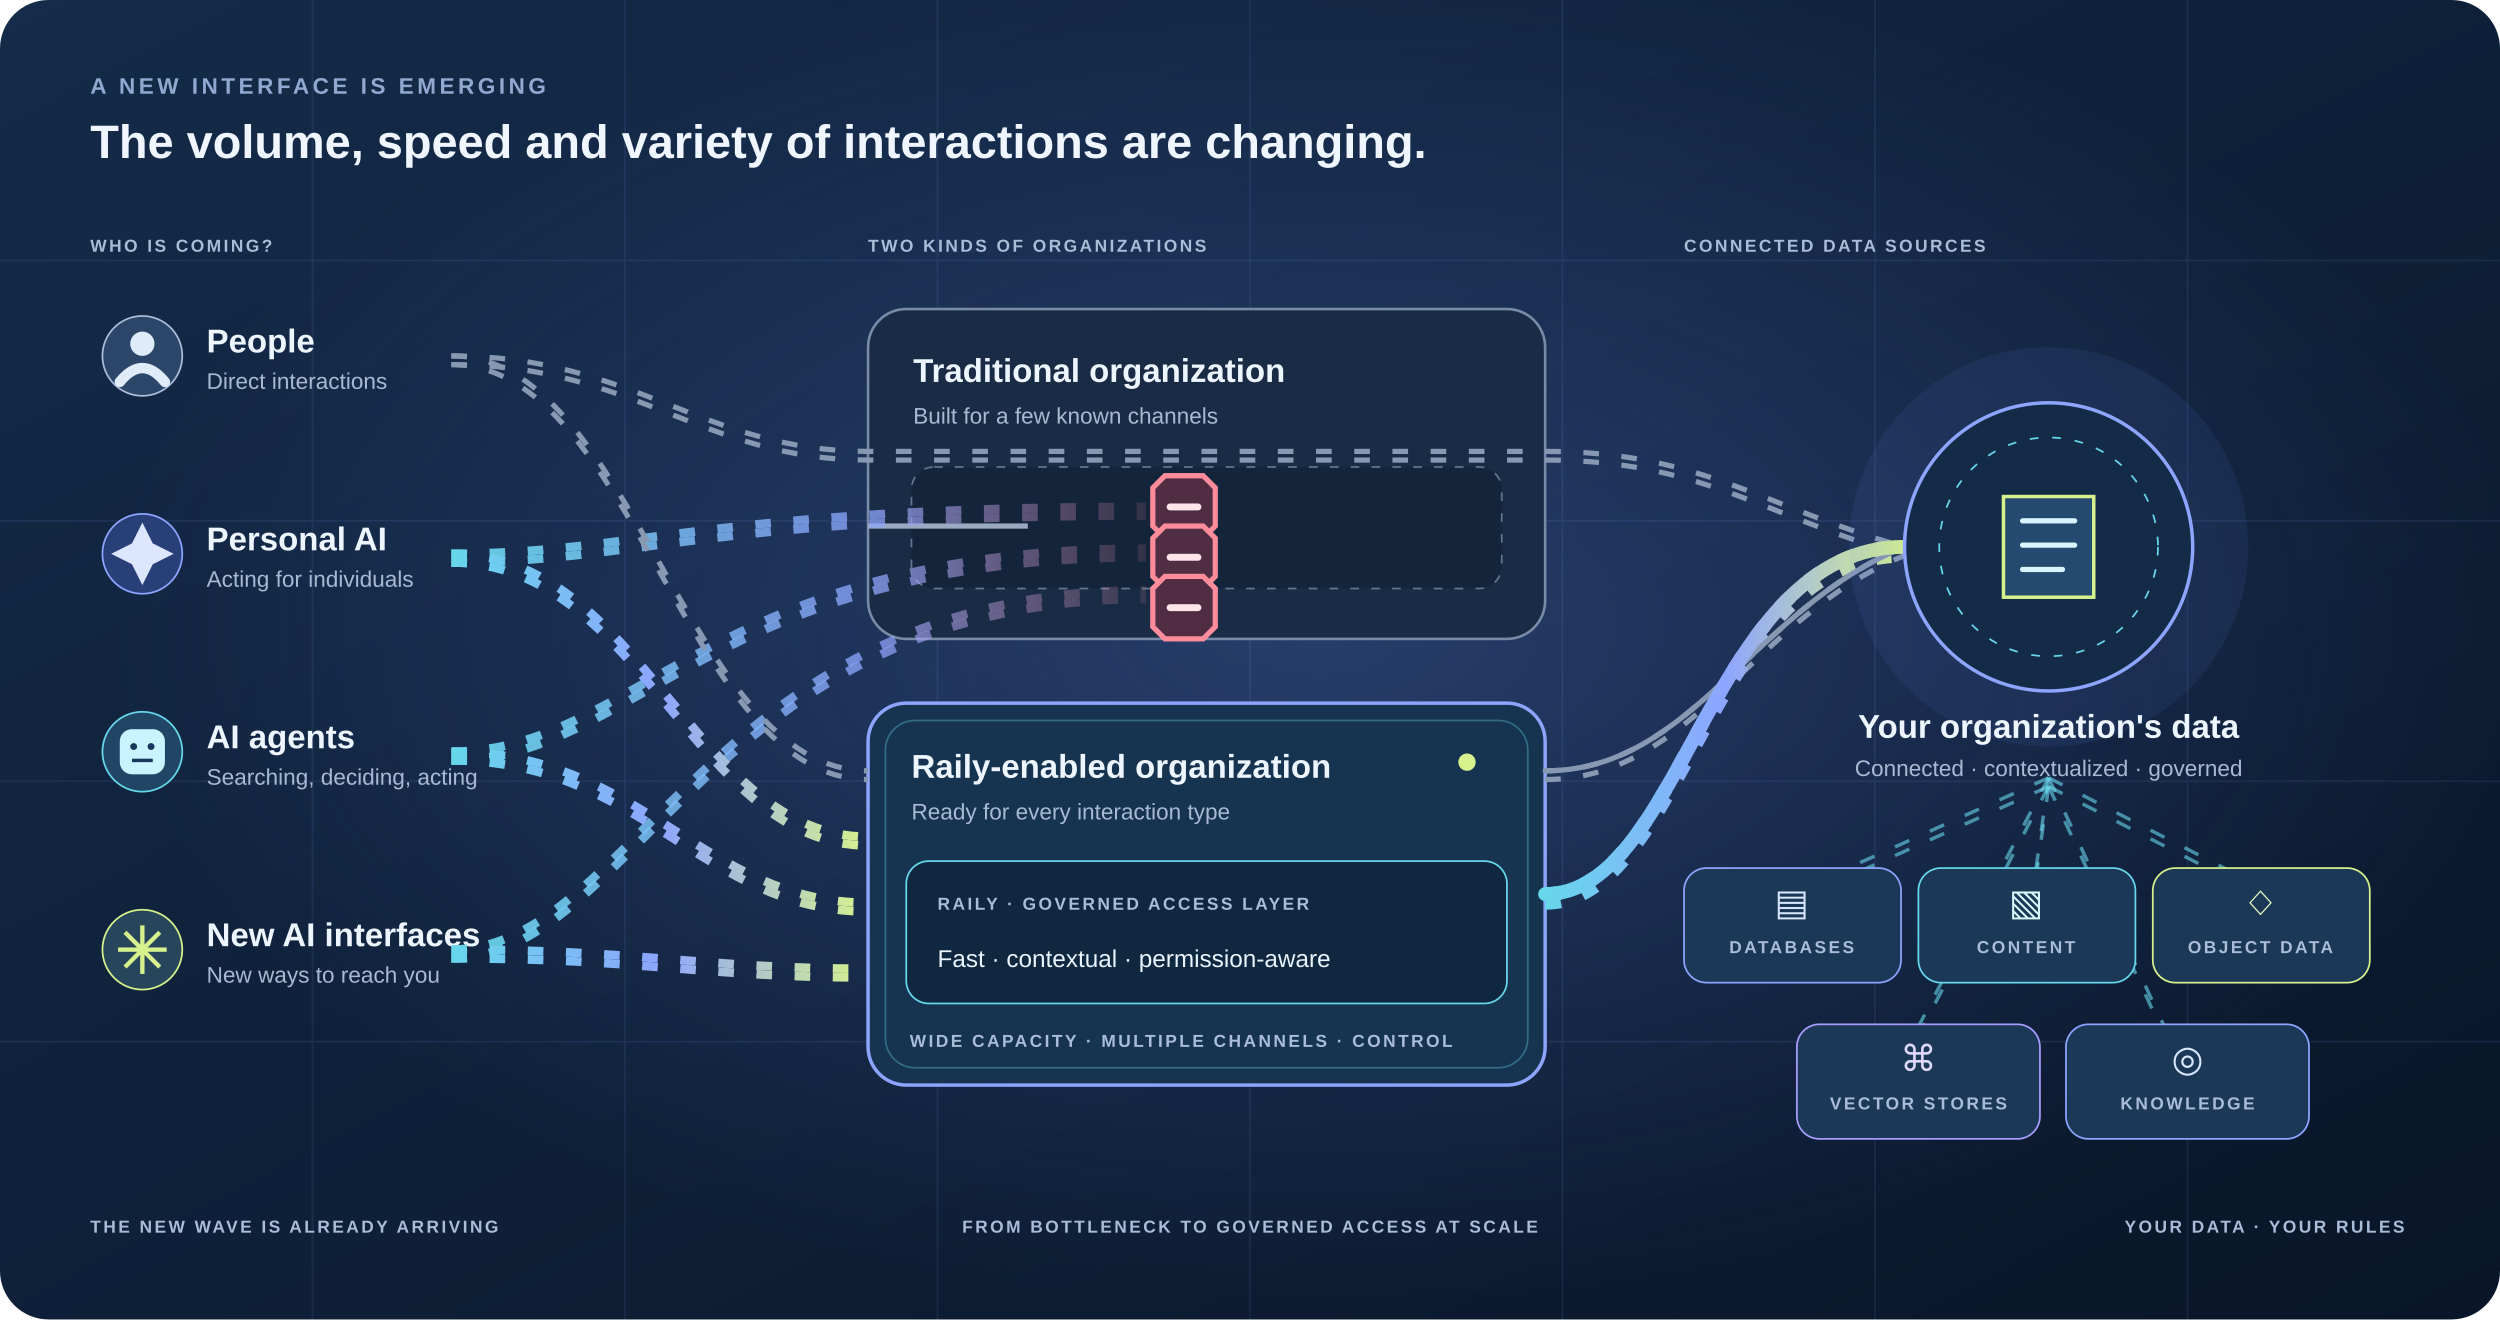
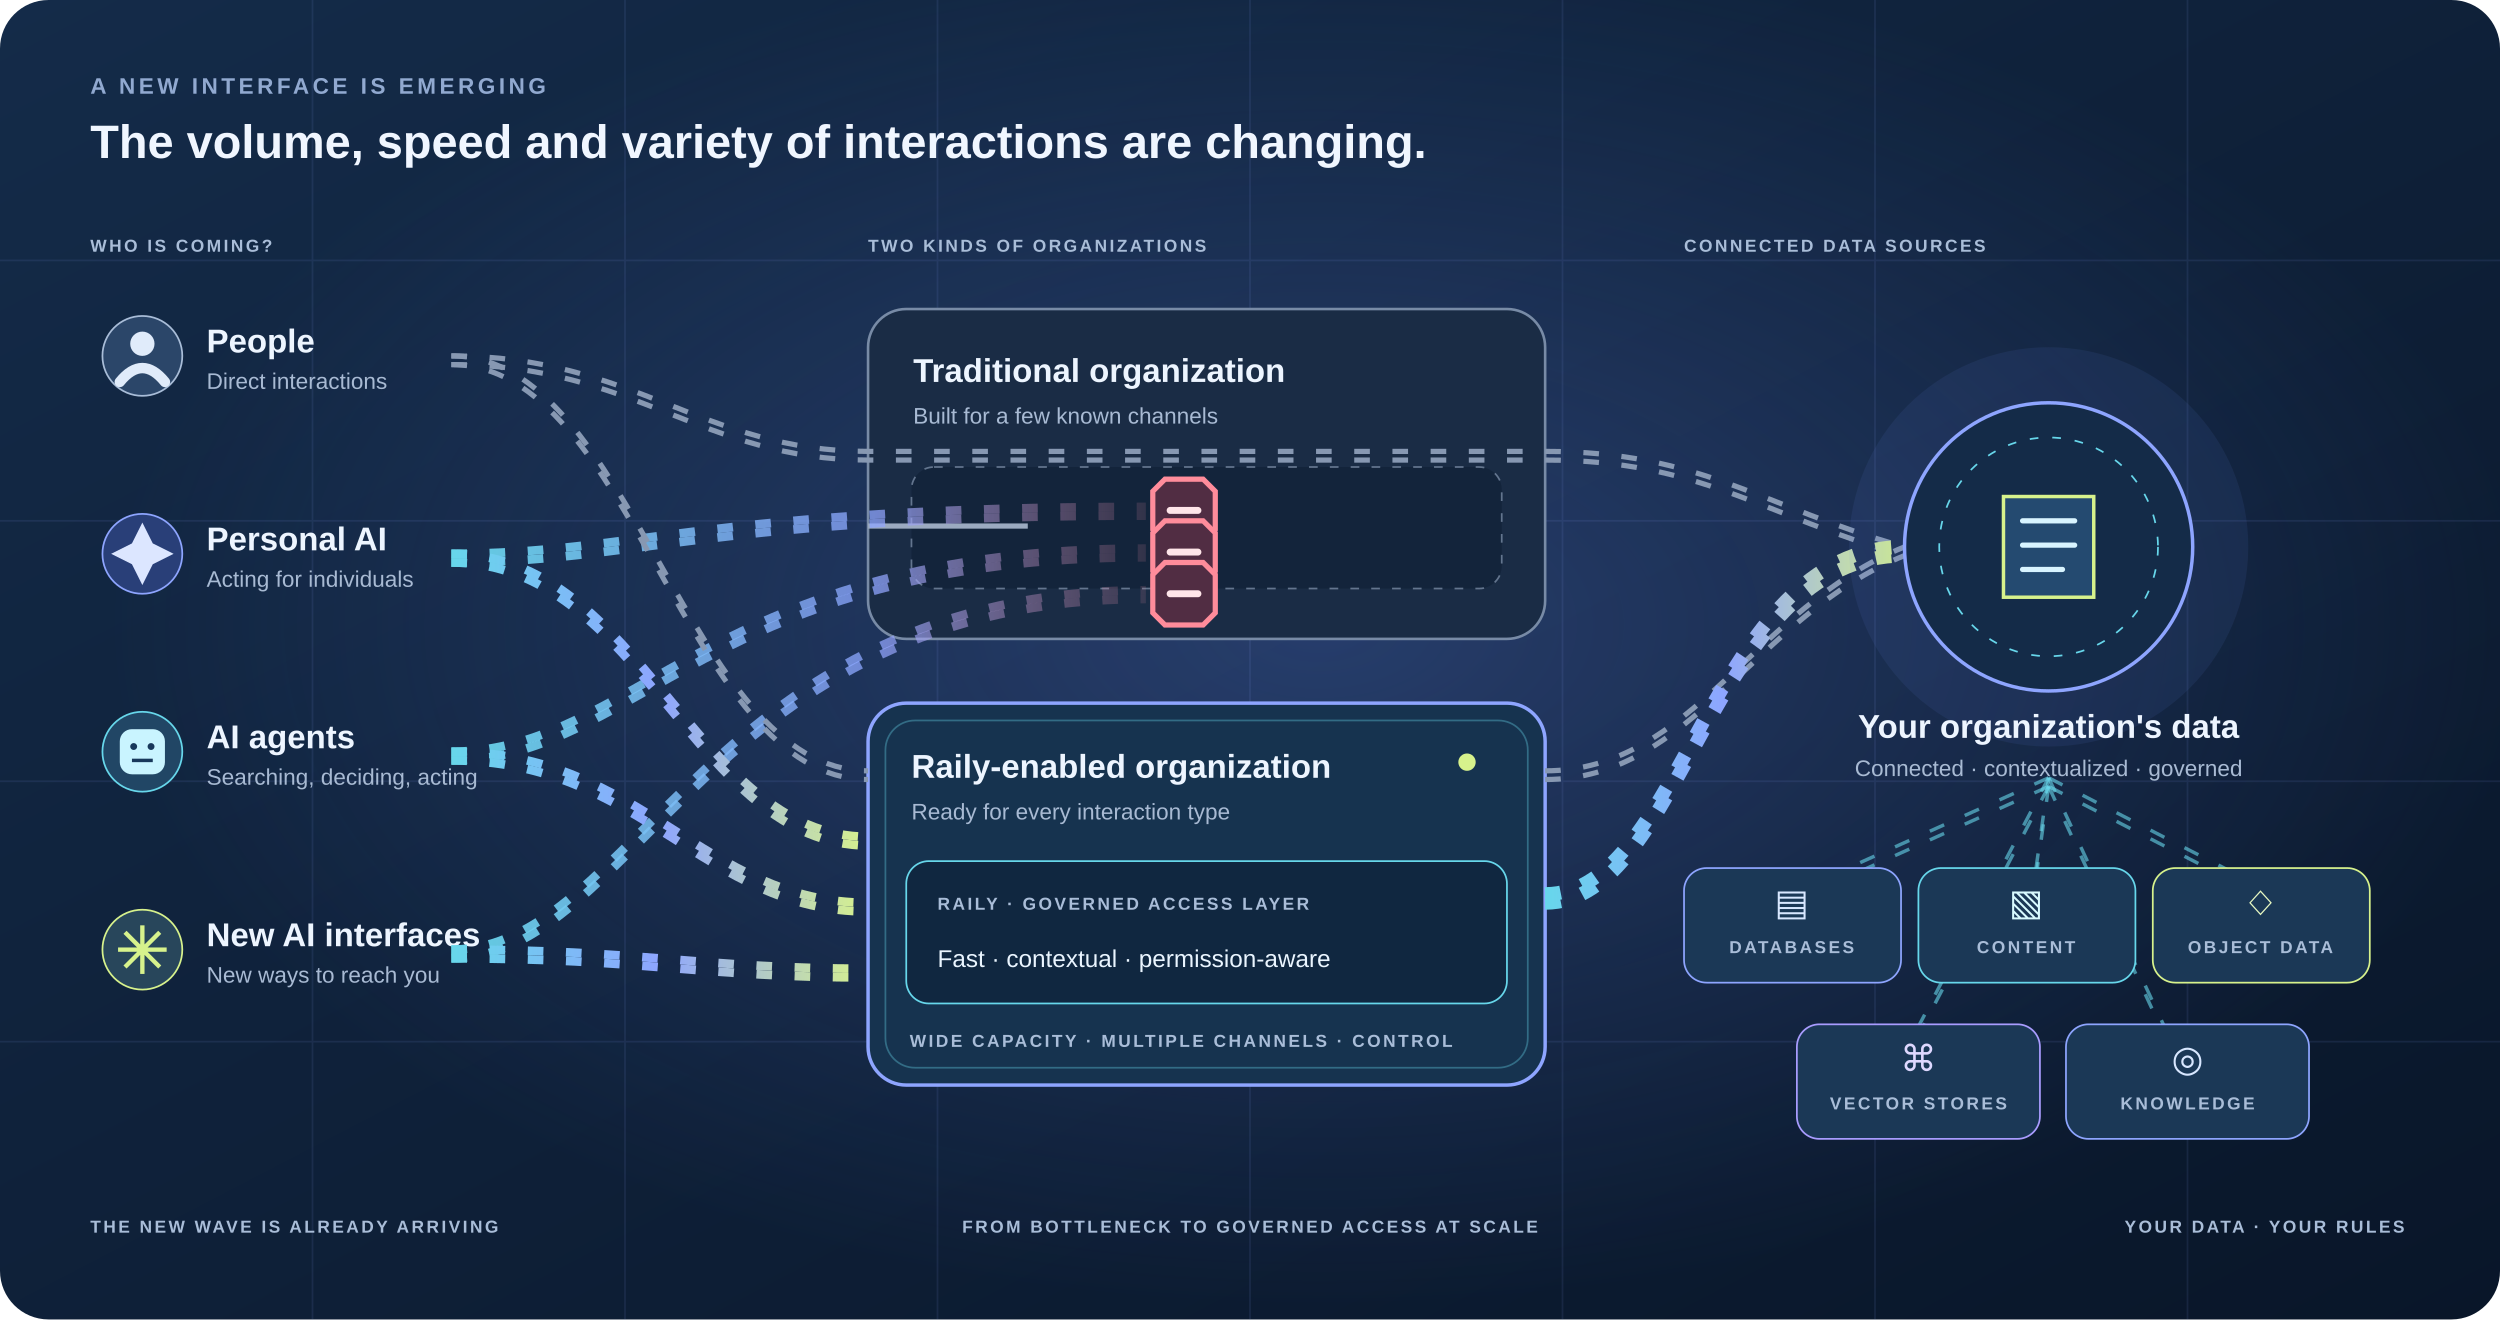
<svg xmlns="http://www.w3.org/2000/svg" viewBox="0 0 1440 760" role="img" aria-labelledby="t d">
  <defs>
    <linearGradient id="bg" x2="1" y2="1">
      <stop stop-color="#142b49" />
      <stop offset="1" stop-color="#091629" />
    </linearGradient>
    <radialGradient id="halo">
      <stop stop-color="#6688ee" stop-opacity=".28" />
      <stop offset="1" stop-color="#6688ee" stop-opacity="0" />
    </radialGradient>
    <linearGradient id="fast">
      <stop stop-color="#67d7eb" />
      <stop offset=".5" stop-color="#8ea5ff" />
      <stop offset="1" stop-color="#d7f28c" />
    </linearGradient>
    <linearGradient id="blocked" gradientUnits="userSpaceOnUse" x1="260" y1="0" x2="680" y2="0">
      <stop stop-color="#67d7eb" stop-opacity=".95" />
      <stop offset=".58" stop-color="#8ea5ff" stop-opacity=".75" />
      <stop offset="1" stop-color="#ff8c9b" stop-opacity=".06" />
    </linearGradient>
    <style>
.cap{font:700 13px Arial;letter-spacing:2px;fill:#91a9d0}.head{font:700 19px Arial;fill:#edf5ff}.sub{font:13px Arial;fill:#a8bad3}.tiny{font:700 10px Arial;letter-spacing:1.4px;fill:#a9bdd8}
.fast{fill:none;stroke:url(#fast);stroke-linecap:round}.slow{fill:none;stroke:#8798b2;stroke-linecap:round}.traffic-a{stroke-dasharray:9 13;animation:move 2.8s linear infinite}.traffic-b{stroke-dasharray:9 13;animation:move-back 2.8s linear infinite}@keyframes move-back{to{stroke-dashoffset:192}}
@keyframes move{to{stroke-dashoffset:-192}}@media(prefers-reduced-motion:reduce){.fast,.slow{animation:none}}
</style>
  </defs>
  <rect width="1440" height="760" rx="28" fill="url(#bg)" />
  <ellipse cx="760" cy="360" rx="700" ry="390" fill="url(#halo)" />
  <g opacity=".1" stroke="#8ea5ff">
    <path d="M0 150H1440M0 300H1440M0 450H1440M0 600H1440" />
    <path d="M180 0V760M360 0V760M540 0V760M720 0V760M900 0V760M1080 0V760M1260 0V760" />
  </g>
  <text x="52" y="54" class="cap">A NEW INTERFACE IS EMERGING</text>
  <text x="52" y="91" font-family="Arial" font-size="27" font-weight="700" fill="#f0f6ff">The volume, speed and variety of interactions are changing.</text>
  <text x="52" y="145" class="tiny">WHO IS COMING?</text>
  <g font-family="Arial">
    <g transform="translate(55 178)">
      <circle cx="27" cy="27" r="23" fill="#2b4669" stroke="#a9bdd8" />
      <circle cx="27" cy="20" r="7" fill="#e0ebfa" />
      <path d="M14 42Q27 26 40 42" fill="none" stroke="#e0ebfa" stroke-width="6" stroke-linecap="round" />
      <text x="64" y="25" class="head">People</text>
      <text x="64" y="46" class="sub">Direct interactions</text>
    </g>
    <g transform="translate(55 292)">
      <circle cx="27" cy="27" r="23" fill="#293f78" stroke="#8ea5ff" />
      <path d="M27 9L33 21L45 27L33 33L27 45L21 33L9 27L21 21Z" fill="#dce6ff" />
      <text x="64" y="25" class="head">Personal AI</text>
      <text x="64" y="46" class="sub">Acting for individuals</text>
    </g>
    <g transform="translate(55 406)">
      <circle cx="27" cy="27" r="23" fill="#214665" stroke="#67d7eb" />
      <rect x="14" y="14" width="26" height="26" rx="7" fill="#c9f4ff" />
      <circle cx="22" cy="24" r="2" fill="#18385b" />
      <circle cx="32" cy="24" r="2" fill="#18385b" />
      <path d="M21 32H33" stroke="#18385b" stroke-width="2" />
      <text x="64" y="25" class="head">AI agents</text>
      <text x="64" y="46" class="sub">Searching, deciding, acting</text>
    </g>
    <g transform="translate(55 520)">
      <circle cx="27" cy="27" r="23" fill="#28465b" stroke="#d7f28c" />
      <path d="M13 27H41M27 13V41M17 17L37 37M37 17L17 37" stroke="#d7f28c" stroke-width="2.5" />
      <text x="64" y="25" class="head">New AI interfaces</text>
      <text x="64" y="46" class="sub">New ways to reach you</text>
    </g>
  </g>
  <text x="500" y="145" class="tiny">TWO KINDS OF ORGANIZATIONS</text>
  <g transform="translate(500 178)">
    <rect width="390" height="190" rx="22" fill="#1a2c45" stroke="#788ba6" stroke-width="1.5" />
    <text x="26" y="42" class="head">Traditional organization</text>
    <text x="26" y="66" class="sub">Built for a few known channels</text>
    <rect x="25" y="91" width="340" height="70" rx="13" fill="#13243b" stroke="#63758e" stroke-dasharray="5 7" />
    <path d="M0 125H92" stroke="#9baac0" stroke-width="3" />
  </g>
  <g transform="translate(500 405)">
    <rect width="390" height="220" rx="22" fill="#16334f" stroke="#8ea5ff" stroke-width="2" />
    <rect x="10" y="10" width="370" height="200" rx="17" fill="none" stroke="#67d7eb" stroke-opacity=".35" />
    <circle cx="345" cy="34" r="5" fill="#d7f28c" />
    <text x="25" y="43" class="head">Raily-enabled organization</text>
    <text x="25" y="67" class="sub">Ready for every interaction type</text>
    <rect x="22" y="91" width="346" height="82" rx="13" fill="#102740" stroke="#67d7eb" />
    <text x="40" y="119" class="tiny" fill="#a4eafa">RAILY · GOVERNED ACCESS LAYER</text>
    <text x="40" y="152" font-family="Arial" font-size="14" fill="#eaf5ff">Fast · contextual · permission-aware</text>
    <text x="24" y="198" class="tiny" fill="#d7f28c">WIDE CAPACITY · MULTIPLE CHANNELS · CONTROL</text>
  </g>
  <path class="traffic-a" d="M260 205 C365 205 405 260 500 260 H890 C980 260 1015 292 1097 315" fill="none" stroke="#8798b2" stroke-width="3" />
  <path class="traffic-b" d="M260 205 C365 205 405 260 500 260 H890 C980 260 1015 292 1097 315" transform="translate(0 5)" fill="none" stroke="#8798b2" stroke-width="3" />
  <path class="traffic-a" d="M260 319 C365 319 410 292 660 292" fill="none" stroke="url(#blocked)" stroke-width="5" />
  <path class="traffic-b" d="M260 319 C365 319 410 292 660 292" transform="translate(0 5)" fill="none" stroke="url(#blocked)" stroke-width="5" />
  <path class="traffic-a" d="M260 433 C365 433 410 316 660 316" fill="none" stroke="url(#blocked)" stroke-width="5" style="animation-delay:-.9s" />
  <path class="traffic-b" d="M260 433 C365 433 410 316 660 316" transform="translate(0 5)" fill="none" stroke="url(#blocked)" stroke-width="5" style="animation-delay:-.9s" />
  <path class="traffic-a" d="M260 547 C365 547 410 340 660 340" fill="none" stroke="url(#blocked)" stroke-width="5" style="animation-delay:-1.8s" />
  <path class="traffic-b" d="M260 547 C365 547 410 340 660 340" transform="translate(0 5)" fill="none" stroke="url(#blocked)" stroke-width="5" style="animation-delay:-1.8s" />
-   <g transform="translate(682 292)">
+   <g transform="translate(682 294)">
    <path d="M-11 -18H11L18 -11V11L11 18H-11L-18 11V-11Z" fill="#512d43" stroke="#ff8c9b" stroke-width="3" />
    <path d="M-8 0H8" stroke="#ffe5e9" stroke-width="4" stroke-linecap="round" />
  </g>
-   <g transform="translate(682 321)">
+   <g transform="translate(682 318)">
    <path d="M-11 -18H11L18 -11V11L11 18H-11L-18 11V-11Z" fill="#512d43" stroke="#ff8c9b" stroke-width="3" />
    <path d="M-8 0H8" stroke="#ffe5e9" stroke-width="4" stroke-linecap="round" />
  </g>
-   <g transform="translate(682 350)">
+   <g transform="translate(682 342)">
    <path d="M-11 -18H11L18 -11V11L11 18H-11L-18 11V-11Z" fill="#512d43" stroke="#ff8c9b" stroke-width="3" />
    <path d="M-8 0H8" stroke="#ffe5e9" stroke-width="4" stroke-linecap="round" />
  </g>
  <path class="traffic-a" d="M260 205 C365 205 395 444 500 444" fill="none" stroke="#8798b2" stroke-width="3" />
  <path class="traffic-b" d="M260 205 C365 205 395 444 500 444" transform="translate(0 5)" fill="none" stroke="#8798b2" stroke-width="3" />
  <path class="traffic-a" d="M260 319 C370 319 400 482 500 482" fill="none" stroke="url(#fast)" stroke-width="5" />
  <path class="traffic-b" d="M260 319 C370 319 400 482 500 482" transform="translate(0 5)" fill="none" stroke="url(#fast)" stroke-width="5" />
  <path class="traffic-a" d="M260 433 C370 433 405 520 500 520" fill="none" stroke="url(#fast)" stroke-width="5" style="animation-delay:-.9s" />
  <path class="traffic-b" d="M260 433 C370 433 405 520 500 520" transform="translate(0 5)" fill="none" stroke="url(#fast)" stroke-width="5" style="animation-delay:-.9s" />
  <path class="traffic-a" d="M260 547 C370 547 405 558 500 558" fill="none" stroke="url(#fast)" stroke-width="5" style="animation-delay:-1.8s" />
  <path class="traffic-b" d="M260 547 C370 547 405 558 500 558" transform="translate(0 5)" fill="none" stroke="url(#fast)" stroke-width="5" style="animation-delay:-1.8s" />
  <path class="traffic-a" d="M890 444 C975 444 1010 350 1097 315" fill="none" stroke="#8798b2" stroke-width="3" />
  <path class="traffic-b" d="M890 444 C975 444 1010 350 1097 315" transform="translate(0 5)" fill="none" stroke="#8798b2" stroke-width="3" />
  <path class="traffic-a" d="M890 515 C970 515 985 315 1097 315" fill="none" stroke="url(#fast)" stroke-width="8" />
  <path class="traffic-b" d="M890 515 C970 515 985 315 1097 315" transform="translate(0 5)" fill="none" stroke="url(#fast)" stroke-width="8" />
-   <path class="slow" marker-start="url(#arrowBlue)" marker-end="url(#arrowBlue)" stroke-width="3" d="M890 444 C975 444 1010 350 1097 315" />
-   <path class="fast" marker-start="url(#arrowFast)" marker-end="url(#arrowFast)" stroke-width="8" d="M890 515 C970 515 985 315 1097 315" />
  <text x="970" y="145" class="tiny">CONNECTED DATA SOURCES</text>
  <g transform="translate(1030 190)">
    <circle cx="150" cy="125" r="115" fill="#6889e8" opacity=".09" />
    <circle cx="150" cy="125" r="83" fill="#142b48" stroke="#8ea5ff" stroke-width="2" />
    <circle cx="150" cy="125" r="63" fill="none" stroke="#67d7eb" stroke-dasharray="5 8" />
    <path d="M124 96H176V154H124Z" fill="#244a70" stroke="#d7f28c" stroke-width="2" />
    <path d="M135 110H165M135 124H165M135 138H158" stroke="#d8f4ff" stroke-width="3" stroke-linecap="round" />
    <text x="150" y="235" text-anchor="middle" class="head">Your organization's data</text>
    <text x="150" y="257" text-anchor="middle" class="sub">Connected · contextualized · governed</text>
  </g>
  <g>
    <path class="traffic-a" d="M1180 448L1020 520" fill="none" stroke="#67d7eb" stroke-width="2" opacity=".6" />
    <path class="traffic-b" d="M1180 448L1020 520" transform="translate(0 5)" fill="none" stroke="#67d7eb" stroke-width="2" opacity=".6" />
    <path class="traffic-a" d="M1180 448L1170 520" fill="none" stroke="#67d7eb" stroke-width="2" opacity=".6" />
    <path class="traffic-b" d="M1180 448L1170 520" transform="translate(0 5)" fill="none" stroke="#67d7eb" stroke-width="2" opacity=".6" />
    <path class="traffic-a" d="M1180 448L1320 520" fill="none" stroke="#67d7eb" stroke-width="2" opacity=".6" />
    <path class="traffic-b" d="M1180 448L1320 520" transform="translate(0 5)" fill="none" stroke="#67d7eb" stroke-width="2" opacity=".6" />
    <path class="traffic-a" d="M1180 448L1090 620" fill="none" stroke="#67d7eb" stroke-width="2" opacity=".6" />
    <path class="traffic-b" d="M1180 448L1090 620" transform="translate(0 5)" fill="none" stroke="#67d7eb" stroke-width="2" opacity=".6" />
    <path class="traffic-a" d="M1180 448L1260 620" fill="none" stroke="#67d7eb" stroke-width="2" opacity=".6" />
    <path class="traffic-b" d="M1180 448L1260 620" transform="translate(0 5)" fill="none" stroke="#67d7eb" stroke-width="2" opacity=".6" />
  </g>
  <g font-family="Arial">
    <g transform="translate(970 500)">
      <rect width="125" height="66" rx="13" fill="#1b3856" stroke="#8ea5ff" />
      <text x="62" y="27" text-anchor="middle" font-size="21" fill="#d8e7ff">▤</text>
      <text x="62" y="49" text-anchor="middle" class="tiny">DATABASES</text>
    </g>
    <g transform="translate(1105 500)">
      <rect width="125" height="66" rx="13" fill="#1b3856" stroke="#67d7eb" />
      <text x="62" y="27" text-anchor="middle" font-size="21" fill="#d8faff">▧</text>
      <text x="62" y="49" text-anchor="middle" class="tiny">CONTENT</text>
    </g>
    <g transform="translate(1240 500)">
      <rect width="125" height="66" rx="13" fill="#1b3856" stroke="#d7f28c" />
      <text x="62" y="27" text-anchor="middle" font-size="21" fill="#e7f8c2">◇</text>
      <text x="62" y="49" text-anchor="middle" class="tiny">OBJECT DATA</text>
    </g>
    <g transform="translate(1035 590)">
      <rect width="140" height="66" rx="13" fill="#1b3856" stroke="#a99cff" />
      <text x="70" y="27" text-anchor="middle" font-size="21" fill="#ded8ff">⌘</text>
      <text x="70" y="49" text-anchor="middle" class="tiny">VECTOR STORES</text>
    </g>
    <g transform="translate(1190 590)">
      <rect width="140" height="66" rx="13" fill="#1b3856" stroke="#8ea5ff" />
      <text x="70" y="27" text-anchor="middle" font-size="21" fill="#d8e7ff">◎</text>
      <text x="70" y="49" text-anchor="middle" class="tiny">KNOWLEDGE</text>
    </g>
  </g>
  <text x="52" y="710" class="tiny">THE NEW WAVE IS ALREADY ARRIVING</text>
  <text x="720" y="710" text-anchor="middle" class="tiny">FROM BOTTLENECK TO GOVERNED ACCESS AT SCALE</text>
  <text x="1385" y="710" text-anchor="end" class="tiny">YOUR DATA · YOUR RULES</text>
</svg>
